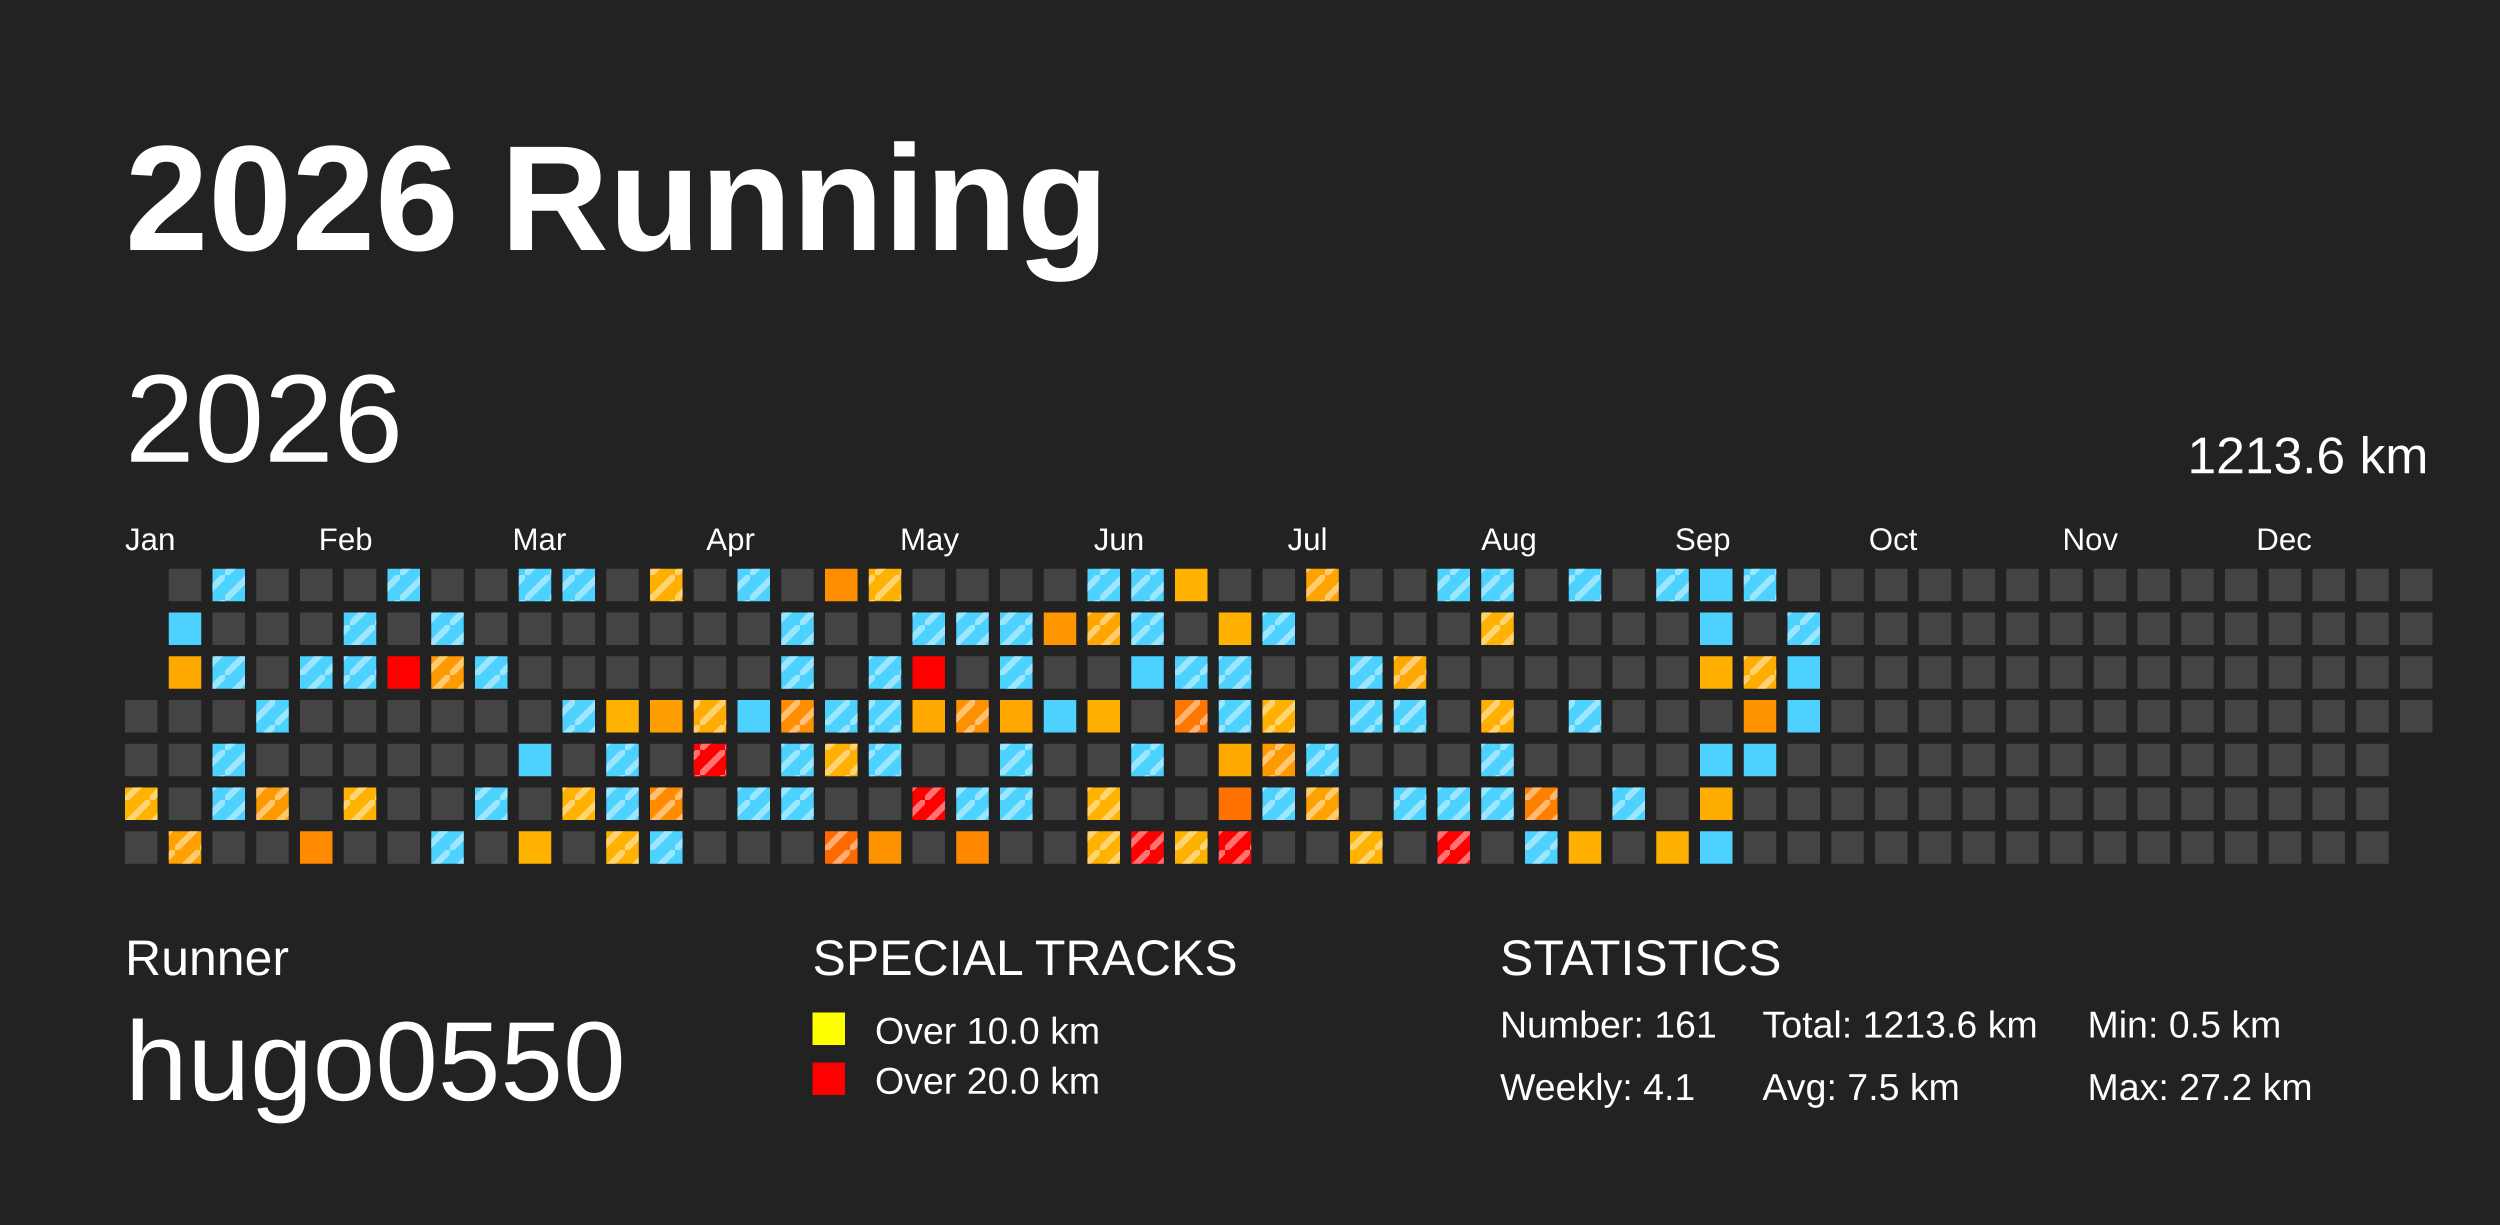
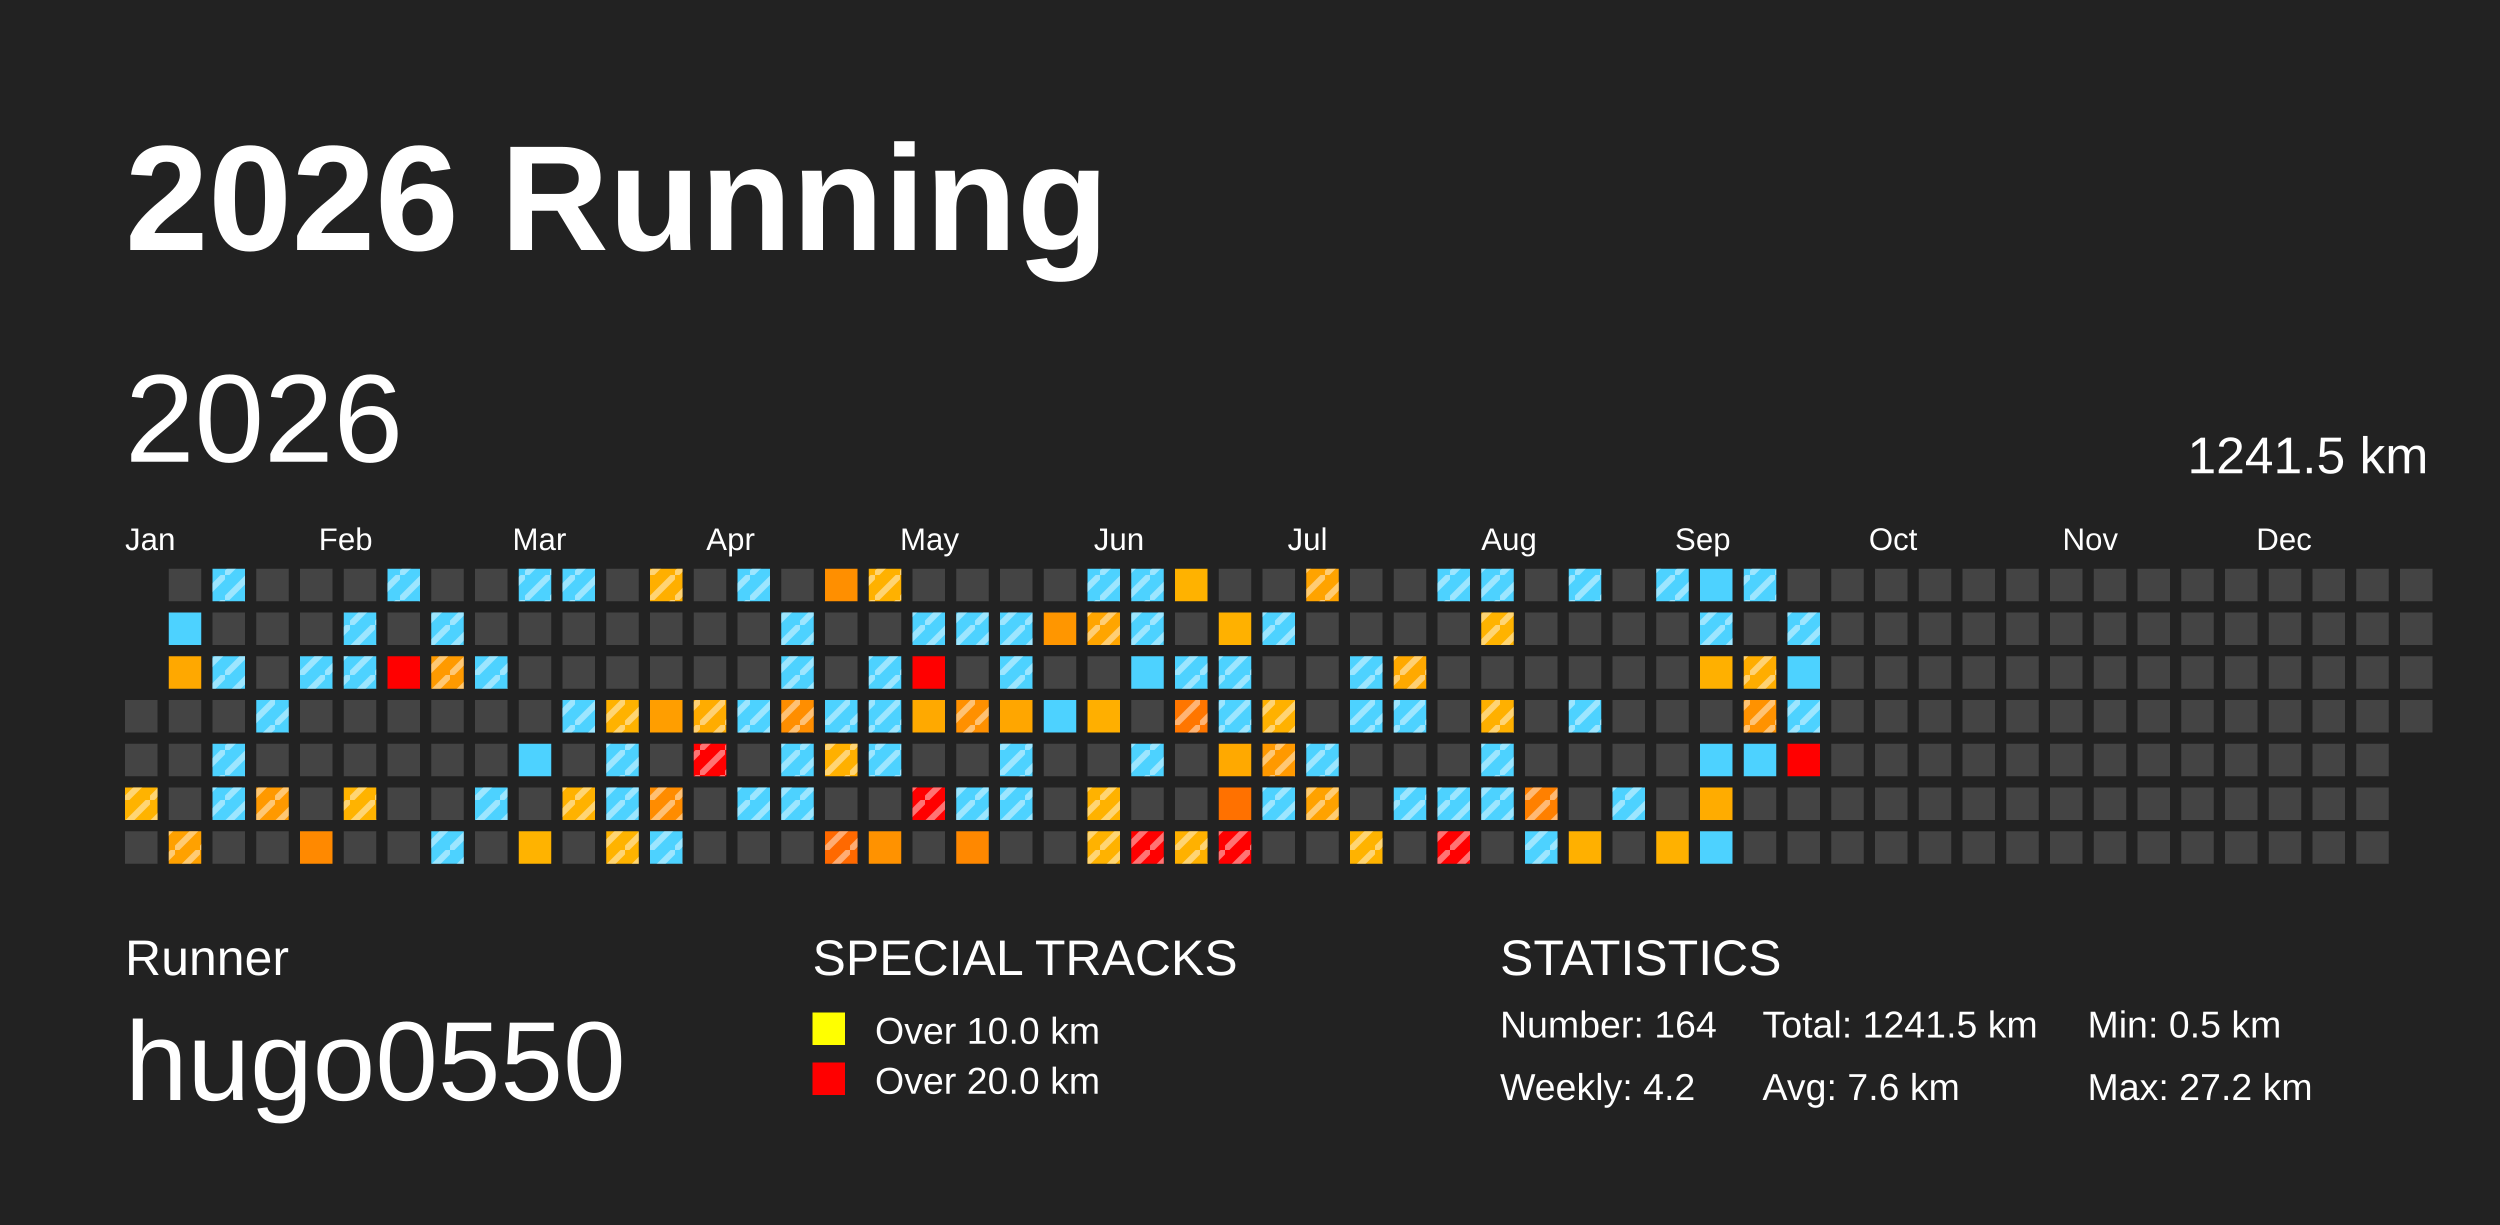
<svg xmlns="http://www.w3.org/2000/svg" baseProfile="full" height="98mm" version="1.1" viewBox="0,0,200,98" width="200mm">
  <defs>
    <pattern height="2" id="indoor-stripe" patternUnits="userSpaceOnUse" width="2">
      <line stroke="white" stroke-opacity="0.45" stroke-width="0.5" x1="0" x2="2" y1="2" y2="0" />
    </pattern>
  </defs>
  <rect fill="#222222" height="98" width="200" x="0" y="0" />
  <text fill="#FFFFFF" style="font-size:12px; font-family:Arial; font-weight:bold;" x="10" y="20">2026 Running</text>
  <text fill="#FFFFFF" style="font-size:4px; font-family:Arial" x="10" y="78">Runner</text>
  <text fill="#FFFFFF" style="font-size:9px; font-family:Arial" x="10" y="88">hugo0550</text>
  <text fill="#FFFFFF" style="font-size:4px; font-family:Arial" x="65" y="78">SPECIAL TRACKS</text>
  <rect fill="yellow" height="2.6" width="2.6" x="65" y="81" />
  <text fill="#FFFFFF" style="font-size:3px; font-family:Arial" x="70" y="83.5">Over 10.0 km</text>
  <rect fill="red" height="2.6" width="2.6" x="65" y="85" />
  <text fill="#FFFFFF" style="font-size:3px; font-family:Arial" x="70" y="87.5">Over 20.0 km</text>
  <text fill="#FFFFFF" style="font-size:4px; font-family:Arial" x="120" y="78">STATISTICS</text>
-   <text fill="#FFFFFF" style="font-size:3px; font-family:Arial" x="120" y="83">Number: 161</text>
-   <text fill="#FFFFFF" style="font-size:3px; font-family:Arial" x="120" y="88">Weekly: 4.1</text>
-   <text fill="#FFFFFF" style="font-size:3px; font-family:Arial" x="141" y="83">Total: 1213.6 km</text>
-   <text fill="#FFFFFF" style="font-size:3px; font-family:Arial" x="141" y="88">Avg: 7.5 km</text>
+   <text fill="#FFFFFF" style="font-size:3px; font-family:Arial" x="120" y="83">Number: 164</text>
+   <text fill="#FFFFFF" style="font-size:3px; font-family:Arial" x="120" y="88">Weekly: 4.2</text>
+   <text fill="#FFFFFF" style="font-size:3px; font-family:Arial" x="141" y="83">Total: 1241.5 km</text>
+   <text fill="#FFFFFF" style="font-size:3px; font-family:Arial" x="141" y="88">Avg: 7.6 km</text>
  <text fill="#FFFFFF" style="font-size:3px; font-family:Arial" x="167" y="83">Min: 0.5 km</text>
  <text fill="#FFFFFF" style="font-size:3px; font-family:Arial" x="167" y="88">Max: 27.2 km</text>
  <text dominant-baseline="hanging" fill="#FFFFFF" style="font-size:10.0px; font-family:Arial;" x="10" y="30">2026</text>
-   <text dominant-baseline="hanging" fill="#FFFFFF" style="font-size:4.125px; font-family:Arial;" x="175" y="35">1213.6 km</text>
+   <text dominant-baseline="hanging" fill="#FFFFFF" style="font-size:4.125px; font-family:Arial;" x="175" y="35">1241.5 km</text>
  <text fill="#FFFFFF" style="font-size:2.5px; font-family:Arial" x="10.0" y="44">Jan</text>
  <text fill="#FFFFFF" style="font-size:2.5px; font-family:Arial" x="25.5" y="44">Feb</text>
  <text fill="#FFFFFF" style="font-size:2.5px; font-family:Arial" x="41.0" y="44">Mar</text>
  <text fill="#FFFFFF" style="font-size:2.5px; font-family:Arial" x="56.5" y="44">Apr</text>
  <text fill="#FFFFFF" style="font-size:2.5px; font-family:Arial" x="72.0" y="44">May</text>
  <text fill="#FFFFFF" style="font-size:2.5px; font-family:Arial" x="87.5" y="44">Jun</text>
  <text fill="#FFFFFF" style="font-size:2.5px; font-family:Arial" x="103.0" y="44">Jul</text>
  <text fill="#FFFFFF" style="font-size:2.5px; font-family:Arial" x="118.5" y="44">Aug</text>
  <text fill="#FFFFFF" style="font-size:2.5px; font-family:Arial" x="134.0" y="44">Sep</text>
  <text fill="#FFFFFF" style="font-size:2.5px; font-family:Arial" x="149.5" y="44">Oct</text>
  <text fill="#FFFFFF" style="font-size:2.5px; font-family:Arial" x="165.0" y="44">Nov</text>
  <text fill="#FFFFFF" style="font-size:2.5px; font-family:Arial" x="180.5" y="44">Dec</text>
  <rect fill="#444444" height="2.6" width="2.6" x="10.0" y="56.0" />
  <rect fill="#444444" height="2.6" width="2.6" x="10.0" y="59.5" />
  <rect fill="#ffb300" height="2.6" width="2.6" x="10.0" y="63.0" />
  <rect fill="url(#indoor-stripe)" height="2.6" style="pointer-events: none;" width="2.6" x="10.0" y="63.0" />
  <rect fill="#444444" height="2.6" width="2.6" x="10.0" y="66.5" />
  <rect fill="#444444" height="2.6" width="2.6" x="13.5" y="45.5" />
  <rect fill="#4dd2ff" height="2.6" width="2.6" x="13.5" y="49.0" />
  <rect fill="#ffa800" height="2.6" width="2.6" x="13.5" y="52.5" />
  <rect fill="#444444" height="2.6" width="2.6" x="13.5" y="56.0" />
  <rect fill="#444444" height="2.6" width="2.6" x="13.5" y="59.5" />
  <rect fill="#444444" height="2.6" width="2.6" x="13.5" y="63.0" />
  <rect fill="#ffa100" height="2.6" width="2.6" x="13.5" y="66.5" />
  <rect fill="url(#indoor-stripe)" height="2.6" style="pointer-events: none;" width="2.6" x="13.5" y="66.5" />
  <rect fill="#4dd2ff" height="2.6" width="2.6" x="17.0" y="45.5" />
  <rect fill="url(#indoor-stripe)" height="2.6" style="pointer-events: none;" width="2.6" x="17.0" y="45.5" />
  <rect fill="#444444" height="2.6" width="2.6" x="17.0" y="49.0" />
  <rect fill="#4dd2ff" height="2.6" width="2.6" x="17.0" y="52.5" />
  <rect fill="url(#indoor-stripe)" height="2.6" style="pointer-events: none;" width="2.6" x="17.0" y="52.5" />
  <rect fill="#444444" height="2.6" width="2.6" x="17.0" y="56.0" />
  <rect fill="#4dd2ff" height="2.6" width="2.6" x="17.0" y="59.5" />
  <rect fill="url(#indoor-stripe)" height="2.6" style="pointer-events: none;" width="2.6" x="17.0" y="59.5" />
  <rect fill="#4dd2ff" height="2.6" width="2.6" x="17.0" y="63.0" />
  <rect fill="url(#indoor-stripe)" height="2.6" style="pointer-events: none;" width="2.6" x="17.0" y="63.0" />
  <rect fill="#444444" height="2.6" width="2.6" x="17.0" y="66.5" />
  <rect fill="#444444" height="2.6" width="2.6" x="20.5" y="45.5" />
  <rect fill="#444444" height="2.6" width="2.6" x="20.5" y="49.0" />
  <rect fill="#444444" height="2.6" width="2.6" x="20.5" y="52.5" />
  <rect fill="#4dd2ff" height="2.6" width="2.6" x="20.5" y="56.0" />
  <rect fill="url(#indoor-stripe)" height="2.6" style="pointer-events: none;" width="2.6" x="20.5" y="56.0" />
  <rect fill="#444444" height="2.6" width="2.6" x="20.5" y="59.5" />
  <rect fill="#ff9900" height="2.6" width="2.6" x="20.5" y="63.0" />
  <rect fill="url(#indoor-stripe)" height="2.6" style="pointer-events: none;" width="2.6" x="20.5" y="63.0" />
  <rect fill="#444444" height="2.6" width="2.6" x="20.5" y="66.5" />
  <rect fill="#444444" height="2.6" width="2.6" x="24.0" y="45.5" />
  <rect fill="#444444" height="2.6" width="2.6" x="24.0" y="49.0" />
  <rect fill="#4dd2ff" height="2.6" width="2.6" x="24.0" y="52.5" />
  <rect fill="url(#indoor-stripe)" height="2.6" style="pointer-events: none;" width="2.6" x="24.0" y="52.5" />
  <rect fill="#444444" height="2.6" width="2.6" x="24.0" y="56.0" />
  <rect fill="#444444" height="2.6" width="2.6" x="24.0" y="59.5" />
  <rect fill="#444444" height="2.6" width="2.6" x="24.0" y="63.0" />
  <rect fill="#ff8900" height="2.6" width="2.6" x="24.0" y="66.5" />
  <rect fill="#444444" height="2.6" width="2.6" x="27.5" y="45.5" />
  <rect fill="#4dd2ff" height="2.6" width="2.6" x="27.5" y="49.0" />
  <rect fill="url(#indoor-stripe)" height="2.6" style="pointer-events: none;" width="2.6" x="27.5" y="49.0" />
  <rect fill="#4dd2ff" height="2.6" width="2.6" x="27.5" y="52.5" />
  <rect fill="url(#indoor-stripe)" height="2.6" style="pointer-events: none;" width="2.6" x="27.5" y="52.5" />
  <rect fill="#444444" height="2.6" width="2.6" x="27.5" y="56.0" />
  <rect fill="#444444" height="2.6" width="2.6" x="27.5" y="59.5" />
  <rect fill="#ffb300" height="2.6" width="2.6" x="27.5" y="63.0" />
  <rect fill="url(#indoor-stripe)" height="2.6" style="pointer-events: none;" width="2.6" x="27.5" y="63.0" />
  <rect fill="#444444" height="2.6" width="2.6" x="27.5" y="66.5" />
  <rect fill="#4dd2ff" height="2.6" width="2.6" x="31.0" y="45.5" />
  <rect fill="url(#indoor-stripe)" height="2.6" style="pointer-events: none;" width="2.6" x="31.0" y="45.5" />
  <rect fill="#444444" height="2.6" width="2.6" x="31.0" y="49.0" />
  <rect fill="red" height="2.6" width="2.6" x="31.0" y="52.5" />
  <rect fill="#444444" height="2.6" width="2.6" x="31.0" y="56.0" />
  <rect fill="#444444" height="2.6" width="2.6" x="31.0" y="59.5" />
  <rect fill="#444444" height="2.6" width="2.6" x="31.0" y="63.0" />
  <rect fill="#444444" height="2.6" width="2.6" x="31.0" y="66.5" />
  <rect fill="#444444" height="2.6" width="2.6" x="34.5" y="45.5" />
  <rect fill="#4dd2ff" height="2.6" width="2.6" x="34.5" y="49.0" />
  <rect fill="url(#indoor-stripe)" height="2.6" style="pointer-events: none;" width="2.6" x="34.5" y="49.0" />
  <rect fill="#ff9a00" height="2.6" width="2.6" x="34.5" y="52.5" />
  <rect fill="url(#indoor-stripe)" height="2.6" style="pointer-events: none;" width="2.6" x="34.5" y="52.5" />
  <rect fill="#444444" height="2.6" width="2.6" x="34.5" y="56.0" />
  <rect fill="#444444" height="2.6" width="2.6" x="34.5" y="59.5" />
  <rect fill="#444444" height="2.6" width="2.6" x="34.5" y="63.0" />
  <rect fill="#4dd2ff" height="2.6" width="2.6" x="34.5" y="66.5" />
  <rect fill="url(#indoor-stripe)" height="2.6" style="pointer-events: none;" width="2.6" x="34.5" y="66.5" />
  <rect fill="#444444" height="2.6" width="2.6" x="38.0" y="45.5" />
  <rect fill="#444444" height="2.6" width="2.6" x="38.0" y="49.0" />
  <rect fill="#4dd2ff" height="2.6" width="2.6" x="38.0" y="52.5" />
  <rect fill="url(#indoor-stripe)" height="2.6" style="pointer-events: none;" width="2.6" x="38.0" y="52.5" />
  <rect fill="#444444" height="2.6" width="2.6" x="38.0" y="56.0" />
  <rect fill="#444444" height="2.6" width="2.6" x="38.0" y="59.5" />
  <rect fill="#4dd2ff" height="2.6" width="2.6" x="38.0" y="63.0" />
  <rect fill="url(#indoor-stripe)" height="2.6" style="pointer-events: none;" width="2.6" x="38.0" y="63.0" />
  <rect fill="#444444" height="2.6" width="2.6" x="38.0" y="66.5" />
  <rect fill="#4dd2ff" height="2.6" width="2.6" x="41.5" y="45.5" />
  <rect fill="url(#indoor-stripe)" height="2.6" style="pointer-events: none;" width="2.6" x="41.5" y="45.5" />
  <rect fill="#444444" height="2.6" width="2.6" x="41.5" y="49.0" />
  <rect fill="#444444" height="2.6" width="2.6" x="41.5" y="52.5" />
  <rect fill="#444444" height="2.6" width="2.6" x="41.5" y="56.0" />
  <rect fill="#4dd2ff" height="2.6" width="2.6" x="41.5" y="59.5" />
  <rect fill="#444444" height="2.6" width="2.6" x="41.5" y="63.0" />
  <rect fill="#ffb300" height="2.6" width="2.6" x="41.5" y="66.5" />
  <rect fill="#4dd2ff" height="2.6" width="2.6" x="45.0" y="45.5" />
  <rect fill="url(#indoor-stripe)" height="2.6" style="pointer-events: none;" width="2.6" x="45.0" y="45.5" />
  <rect fill="#444444" height="2.6" width="2.6" x="45.0" y="49.0" />
  <rect fill="#444444" height="2.6" width="2.6" x="45.0" y="52.5" />
  <rect fill="#4dd2ff" height="2.6" width="2.6" x="45.0" y="56.0" />
  <rect fill="url(#indoor-stripe)" height="2.6" style="pointer-events: none;" width="2.6" x="45.0" y="56.0" />
  <rect fill="#444444" height="2.6" width="2.6" x="45.0" y="59.5" />
  <rect fill="#ffb200" height="2.6" width="2.6" x="45.0" y="63.0" />
  <rect fill="url(#indoor-stripe)" height="2.6" style="pointer-events: none;" width="2.6" x="45.0" y="63.0" />
  <rect fill="#444444" height="2.6" width="2.6" x="45.0" y="66.5" />
  <rect fill="#444444" height="2.6" width="2.6" x="48.5" y="45.5" />
  <rect fill="#444444" height="2.6" width="2.6" x="48.5" y="49.0" />
  <rect fill="#444444" height="2.6" width="2.6" x="48.5" y="52.5" />
  <rect fill="#ffb200" height="2.6" width="2.6" x="48.5" y="56.0" />
+   <rect fill="url(#indoor-stripe)" height="2.6" style="pointer-events: none;" width="2.6" x="48.5" y="56.0" />
  <rect fill="#4dd2ff" height="2.6" width="2.6" x="48.5" y="59.5" />
  <rect fill="url(#indoor-stripe)" height="2.6" style="pointer-events: none;" width="2.6" x="48.5" y="59.5" />
  <rect fill="#4dd2ff" height="2.6" width="2.6" x="48.5" y="63.0" />
  <rect fill="url(#indoor-stripe)" height="2.6" style="pointer-events: none;" width="2.6" x="48.5" y="63.0" />
  <rect fill="#ffb300" height="2.6" width="2.6" x="48.5" y="66.5" />
  <rect fill="url(#indoor-stripe)" height="2.6" style="pointer-events: none;" width="2.6" x="48.5" y="66.5" />
  <rect fill="#ffaf00" height="2.6" width="2.6" x="52.0" y="45.5" />
  <rect fill="url(#indoor-stripe)" height="2.6" style="pointer-events: none;" width="2.6" x="52.0" y="45.5" />
  <rect fill="#444444" height="2.6" width="2.6" x="52.0" y="49.0" />
  <rect fill="#444444" height="2.6" width="2.6" x="52.0" y="52.5" />
  <rect fill="#ff9e00" height="2.6" width="2.6" x="52.0" y="56.0" />
  <rect fill="#444444" height="2.6" width="2.6" x="52.0" y="59.5" />
  <rect fill="#ff8c00" height="2.6" width="2.6" x="52.0" y="63.0" />
  <rect fill="url(#indoor-stripe)" height="2.6" style="pointer-events: none;" width="2.6" x="52.0" y="63.0" />
  <rect fill="#4dd2ff" height="2.6" width="2.6" x="52.0" y="66.5" />
  <rect fill="url(#indoor-stripe)" height="2.6" style="pointer-events: none;" width="2.6" x="52.0" y="66.5" />
  <rect fill="#444444" height="2.6" width="2.6" x="55.5" y="45.5" />
  <rect fill="#444444" height="2.6" width="2.6" x="55.5" y="49.0" />
  <rect fill="#444444" height="2.6" width="2.6" x="55.5" y="52.5" />
  <rect fill="#ffac00" height="2.6" width="2.6" x="55.5" y="56.0" />
  <rect fill="url(#indoor-stripe)" height="2.6" style="pointer-events: none;" width="2.6" x="55.5" y="56.0" />
  <rect fill="red" height="2.6" width="2.6" x="55.5" y="59.5" />
  <rect fill="url(#indoor-stripe)" height="2.6" style="pointer-events: none;" width="2.6" x="55.5" y="59.5" />
  <rect fill="#444444" height="2.6" width="2.6" x="55.5" y="63.0" />
  <rect fill="#444444" height="2.6" width="2.6" x="55.5" y="66.5" />
  <rect fill="#4dd2ff" height="2.6" width="2.6" x="59.0" y="45.5" />
  <rect fill="url(#indoor-stripe)" height="2.6" style="pointer-events: none;" width="2.6" x="59.0" y="45.5" />
  <rect fill="#444444" height="2.6" width="2.6" x="59.0" y="49.0" />
  <rect fill="#444444" height="2.6" width="2.6" x="59.0" y="52.5" />
  <rect fill="#4dd2ff" height="2.6" width="2.6" x="59.0" y="56.0" />
+   <rect fill="url(#indoor-stripe)" height="2.6" style="pointer-events: none;" width="2.6" x="59.0" y="56.0" />
  <rect fill="#444444" height="2.6" width="2.6" x="59.0" y="59.5" />
  <rect fill="#4dd2ff" height="2.6" width="2.6" x="59.0" y="63.0" />
  <rect fill="url(#indoor-stripe)" height="2.6" style="pointer-events: none;" width="2.6" x="59.0" y="63.0" />
  <rect fill="#444444" height="2.6" width="2.6" x="59.0" y="66.5" />
  <rect fill="#444444" height="2.6" width="2.6" x="62.5" y="45.5" />
  <rect fill="#4dd2ff" height="2.6" width="2.6" x="62.5" y="49.0" />
  <rect fill="url(#indoor-stripe)" height="2.6" style="pointer-events: none;" width="2.6" x="62.5" y="49.0" />
  <rect fill="#4dd2ff" height="2.6" width="2.6" x="62.5" y="52.5" />
  <rect fill="url(#indoor-stripe)" height="2.6" style="pointer-events: none;" width="2.6" x="62.5" y="52.5" />
  <rect fill="#ff8e00" height="2.6" width="2.6" x="62.5" y="56.0" />
  <rect fill="url(#indoor-stripe)" height="2.6" style="pointer-events: none;" width="2.6" x="62.5" y="56.0" />
  <rect fill="#4dd2ff" height="2.6" width="2.6" x="62.5" y="59.5" />
  <rect fill="url(#indoor-stripe)" height="2.6" style="pointer-events: none;" width="2.6" x="62.5" y="59.5" />
  <rect fill="#4dd2ff" height="2.6" width="2.6" x="62.5" y="63.0" />
  <rect fill="url(#indoor-stripe)" height="2.6" style="pointer-events: none;" width="2.6" x="62.5" y="63.0" />
  <rect fill="#444444" height="2.6" width="2.6" x="62.5" y="66.5" />
  <rect fill="#ff8f00" height="2.6" width="2.6" x="66.0" y="45.5" />
  <rect fill="#444444" height="2.6" width="2.6" x="66.0" y="49.0" />
  <rect fill="#444444" height="2.6" width="2.6" x="66.0" y="52.5" />
  <rect fill="#4dd2ff" height="2.6" width="2.6" x="66.0" y="56.0" />
  <rect fill="url(#indoor-stripe)" height="2.6" style="pointer-events: none;" width="2.6" x="66.0" y="56.0" />
  <rect fill="#ffb000" height="2.6" width="2.6" x="66.0" y="59.5" />
  <rect fill="url(#indoor-stripe)" height="2.6" style="pointer-events: none;" width="2.6" x="66.0" y="59.5" />
  <rect fill="#444444" height="2.6" width="2.6" x="66.0" y="63.0" />
  <rect fill="#ff6900" height="2.6" width="2.6" x="66.0" y="66.5" />
  <rect fill="url(#indoor-stripe)" height="2.6" style="pointer-events: none;" width="2.6" x="66.0" y="66.5" />
  <rect fill="#ffb100" height="2.6" width="2.6" x="69.5" y="45.5" />
  <rect fill="url(#indoor-stripe)" height="2.6" style="pointer-events: none;" width="2.6" x="69.5" y="45.5" />
  <rect fill="#444444" height="2.6" width="2.6" x="69.5" y="49.0" />
  <rect fill="#4dd2ff" height="2.6" width="2.6" x="69.5" y="52.5" />
  <rect fill="url(#indoor-stripe)" height="2.6" style="pointer-events: none;" width="2.6" x="69.5" y="52.5" />
  <rect fill="#4dd2ff" height="2.6" width="2.6" x="69.5" y="56.0" />
  <rect fill="url(#indoor-stripe)" height="2.6" style="pointer-events: none;" width="2.6" x="69.5" y="56.0" />
  <rect fill="#4dd2ff" height="2.6" width="2.6" x="69.5" y="59.5" />
  <rect fill="url(#indoor-stripe)" height="2.6" style="pointer-events: none;" width="2.6" x="69.5" y="59.5" />
  <rect fill="#444444" height="2.6" width="2.6" x="69.5" y="63.0" />
  <rect fill="#ff9200" height="2.6" width="2.6" x="69.5" y="66.5" />
  <rect fill="#444444" height="2.6" width="2.6" x="73.0" y="45.5" />
  <rect fill="#4dd2ff" height="2.6" width="2.6" x="73.0" y="49.0" />
  <rect fill="url(#indoor-stripe)" height="2.6" style="pointer-events: none;" width="2.6" x="73.0" y="49.0" />
  <rect fill="red" height="2.6" width="2.6" x="73.0" y="52.5" />
  <rect fill="#ffa900" height="2.6" width="2.6" x="73.0" y="56.0" />
  <rect fill="#444444" height="2.6" width="2.6" x="73.0" y="59.5" />
  <rect fill="red" height="2.6" width="2.6" x="73.0" y="63.0" />
  <rect fill="url(#indoor-stripe)" height="2.6" style="pointer-events: none;" width="2.6" x="73.0" y="63.0" />
  <rect fill="#444444" height="2.6" width="2.6" x="73.0" y="66.5" />
  <rect fill="#444444" height="2.6" width="2.6" x="76.5" y="45.5" />
  <rect fill="#4dd2ff" height="2.6" width="2.6" x="76.5" y="49.0" />
  <rect fill="url(#indoor-stripe)" height="2.6" style="pointer-events: none;" width="2.6" x="76.5" y="49.0" />
  <rect fill="#444444" height="2.6" width="2.6" x="76.5" y="52.5" />
  <rect fill="#ff9000" height="2.6" width="2.6" x="76.5" y="56.0" />
  <rect fill="url(#indoor-stripe)" height="2.6" style="pointer-events: none;" width="2.6" x="76.5" y="56.0" />
  <rect fill="#444444" height="2.6" width="2.6" x="76.5" y="59.5" />
  <rect fill="#4dd2ff" height="2.6" width="2.6" x="76.5" y="63.0" />
  <rect fill="url(#indoor-stripe)" height="2.6" style="pointer-events: none;" width="2.6" x="76.5" y="63.0" />
  <rect fill="#ff8800" height="2.6" width="2.6" x="76.5" y="66.5" />
  <rect fill="#444444" height="2.6" width="2.6" x="80.0" y="45.5" />
  <rect fill="#4dd2ff" height="2.6" width="2.6" x="80.0" y="49.0" />
  <rect fill="url(#indoor-stripe)" height="2.6" style="pointer-events: none;" width="2.6" x="80.0" y="49.0" />
  <rect fill="#4dd2ff" height="2.6" width="2.6" x="80.0" y="52.5" />
  <rect fill="url(#indoor-stripe)" height="2.6" style="pointer-events: none;" width="2.6" x="80.0" y="52.5" />
  <rect fill="#ffa600" height="2.6" width="2.6" x="80.0" y="56.0" />
  <rect fill="#4dd2ff" height="2.6" width="2.6" x="80.0" y="59.5" />
  <rect fill="url(#indoor-stripe)" height="2.6" style="pointer-events: none;" width="2.6" x="80.0" y="59.5" />
  <rect fill="#4dd2ff" height="2.6" width="2.6" x="80.0" y="63.0" />
  <rect fill="url(#indoor-stripe)" height="2.6" style="pointer-events: none;" width="2.6" x="80.0" y="63.0" />
  <rect fill="#444444" height="2.6" width="2.6" x="80.0" y="66.5" />
  <rect fill="#444444" height="2.6" width="2.6" x="83.5" y="45.5" />
  <rect fill="#ff9600" height="2.6" width="2.6" x="83.5" y="49.0" />
  <rect fill="#444444" height="2.6" width="2.6" x="83.5" y="52.5" />
  <rect fill="#4dd2ff" height="2.6" width="2.6" x="83.5" y="56.0" />
  <rect fill="#444444" height="2.6" width="2.6" x="83.5" y="59.5" />
  <rect fill="#444444" height="2.6" width="2.6" x="83.5" y="63.0" />
  <rect fill="#444444" height="2.6" width="2.6" x="83.5" y="66.5" />
  <rect fill="#4dd2ff" height="2.6" width="2.6" x="87.0" y="45.5" />
  <rect fill="url(#indoor-stripe)" height="2.6" style="pointer-events: none;" width="2.6" x="87.0" y="45.5" />
  <rect fill="#ffa500" height="2.6" width="2.6" x="87.0" y="49.0" />
  <rect fill="url(#indoor-stripe)" height="2.6" style="pointer-events: none;" width="2.6" x="87.0" y="49.0" />
  <rect fill="#444444" height="2.6" width="2.6" x="87.0" y="52.5" />
  <rect fill="#ffaf00" height="2.6" width="2.6" x="87.0" y="56.0" />
  <rect fill="#444444" height="2.6" width="2.6" x="87.0" y="59.5" />
  <rect fill="#ffb200" height="2.6" width="2.6" x="87.0" y="63.0" />
  <rect fill="url(#indoor-stripe)" height="2.6" style="pointer-events: none;" width="2.6" x="87.0" y="63.0" />
  <rect fill="#ffb200" height="2.6" width="2.6" x="87.0" y="66.5" />
  <rect fill="url(#indoor-stripe)" height="2.6" style="pointer-events: none;" width="2.6" x="87.0" y="66.5" />
  <rect fill="#4dd2ff" height="2.6" width="2.6" x="90.5" y="45.5" />
  <rect fill="url(#indoor-stripe)" height="2.6" style="pointer-events: none;" width="2.6" x="90.5" y="45.5" />
  <rect fill="#4dd2ff" height="2.6" width="2.6" x="90.5" y="49.0" />
  <rect fill="url(#indoor-stripe)" height="2.6" style="pointer-events: none;" width="2.6" x="90.5" y="49.0" />
  <rect fill="#4dd2ff" height="2.6" width="2.6" x="90.5" y="52.5" />
  <rect fill="#444444" height="2.6" width="2.6" x="90.5" y="56.0" />
  <rect fill="#4dd2ff" height="2.6" width="2.6" x="90.5" y="59.5" />
  <rect fill="url(#indoor-stripe)" height="2.6" style="pointer-events: none;" width="2.6" x="90.5" y="59.5" />
  <rect fill="#444444" height="2.6" width="2.6" x="90.5" y="63.0" />
  <rect fill="red" height="2.6" width="2.6" x="90.5" y="66.5" />
  <rect fill="url(#indoor-stripe)" height="2.6" style="pointer-events: none;" width="2.6" x="90.5" y="66.5" />
  <rect fill="#ffb200" height="2.6" width="2.6" x="94.0" y="45.5" />
  <rect fill="#444444" height="2.6" width="2.6" x="94.0" y="49.0" />
  <rect fill="#4dd2ff" height="2.6" width="2.6" x="94.0" y="52.5" />
  <rect fill="url(#indoor-stripe)" height="2.6" style="pointer-events: none;" width="2.6" x="94.0" y="52.5" />
  <rect fill="#ff7600" height="2.6" width="2.6" x="94.0" y="56.0" />
  <rect fill="url(#indoor-stripe)" height="2.6" style="pointer-events: none;" width="2.6" x="94.0" y="56.0" />
  <rect fill="#444444" height="2.6" width="2.6" x="94.0" y="59.5" />
  <rect fill="#444444" height="2.6" width="2.6" x="94.0" y="63.0" />
  <rect fill="#ffb100" height="2.6" width="2.6" x="94.0" y="66.5" />
  <rect fill="url(#indoor-stripe)" height="2.6" style="pointer-events: none;" width="2.6" x="94.0" y="66.5" />
  <rect fill="#444444" height="2.6" width="2.6" x="97.5" y="45.5" />
  <rect fill="#ffb100" height="2.6" width="2.6" x="97.5" y="49.0" />
  <rect fill="#4dd2ff" height="2.6" width="2.6" x="97.5" y="52.5" />
  <rect fill="url(#indoor-stripe)" height="2.6" style="pointer-events: none;" width="2.6" x="97.5" y="52.5" />
  <rect fill="#4dd2ff" height="2.6" width="2.6" x="97.5" y="56.0" />
  <rect fill="url(#indoor-stripe)" height="2.6" style="pointer-events: none;" width="2.6" x="97.5" y="56.0" />
  <rect fill="#ffa900" height="2.6" width="2.6" x="97.5" y="59.5" />
  <rect fill="#ff7100" height="2.6" width="2.6" x="97.5" y="63.0" />
  <rect fill="red" height="2.6" width="2.6" x="97.5" y="66.5" />
  <rect fill="url(#indoor-stripe)" height="2.6" style="pointer-events: none;" width="2.6" x="97.5" y="66.5" />
  <rect fill="#444444" height="2.6" width="2.6" x="101.0" y="45.5" />
  <rect fill="#4dd2ff" height="2.6" width="2.6" x="101.0" y="49.0" />
  <rect fill="url(#indoor-stripe)" height="2.6" style="pointer-events: none;" width="2.6" x="101.0" y="49.0" />
  <rect fill="#444444" height="2.6" width="2.6" x="101.0" y="52.5" />
  <rect fill="#ffb100" height="2.6" width="2.6" x="101.0" y="56.0" />
  <rect fill="url(#indoor-stripe)" height="2.6" style="pointer-events: none;" width="2.6" x="101.0" y="56.0" />
  <rect fill="#ff9900" height="2.6" width="2.6" x="101.0" y="59.5" />
  <rect fill="url(#indoor-stripe)" height="2.6" style="pointer-events: none;" width="2.6" x="101.0" y="59.5" />
  <rect fill="#4dd2ff" height="2.6" width="2.6" x="101.0" y="63.0" />
  <rect fill="url(#indoor-stripe)" height="2.6" style="pointer-events: none;" width="2.6" x="101.0" y="63.0" />
  <rect fill="#444444" height="2.6" width="2.6" x="101.0" y="66.5" />
  <rect fill="#ffa300" height="2.6" width="2.6" x="104.5" y="45.5" />
  <rect fill="url(#indoor-stripe)" height="2.6" style="pointer-events: none;" width="2.6" x="104.5" y="45.5" />
  <rect fill="#444444" height="2.6" width="2.6" x="104.5" y="49.0" />
  <rect fill="#444444" height="2.6" width="2.6" x="104.5" y="52.5" />
  <rect fill="#444444" height="2.6" width="2.6" x="104.5" y="56.0" />
  <rect fill="#4dd2ff" height="2.6" width="2.6" x="104.5" y="59.5" />
  <rect fill="url(#indoor-stripe)" height="2.6" style="pointer-events: none;" width="2.6" x="104.5" y="59.5" />
  <rect fill="#ffa200" height="2.6" width="2.6" x="104.5" y="63.0" />
  <rect fill="url(#indoor-stripe)" height="2.6" style="pointer-events: none;" width="2.6" x="104.5" y="63.0" />
  <rect fill="#444444" height="2.6" width="2.6" x="104.5" y="66.5" />
  <rect fill="#444444" height="2.6" width="2.6" x="108.0" y="45.5" />
  <rect fill="#444444" height="2.6" width="2.6" x="108.0" y="49.0" />
  <rect fill="#4dd2ff" height="2.6" width="2.6" x="108.0" y="52.5" />
  <rect fill="url(#indoor-stripe)" height="2.6" style="pointer-events: none;" width="2.6" x="108.0" y="52.5" />
  <rect fill="#4dd2ff" height="2.6" width="2.6" x="108.0" y="56.0" />
  <rect fill="url(#indoor-stripe)" height="2.6" style="pointer-events: none;" width="2.6" x="108.0" y="56.0" />
  <rect fill="#444444" height="2.6" width="2.6" x="108.0" y="59.5" />
  <rect fill="#444444" height="2.6" width="2.6" x="108.0" y="63.0" />
  <rect fill="#ffb300" height="2.6" width="2.6" x="108.0" y="66.5" />
  <rect fill="url(#indoor-stripe)" height="2.6" style="pointer-events: none;" width="2.6" x="108.0" y="66.5" />
  <rect fill="#444444" height="2.6" width="2.6" x="111.5" y="45.5" />
  <rect fill="#444444" height="2.6" width="2.6" x="111.5" y="49.0" />
  <rect fill="#ffa900" height="2.6" width="2.6" x="111.5" y="52.5" />
  <rect fill="url(#indoor-stripe)" height="2.6" style="pointer-events: none;" width="2.6" x="111.5" y="52.5" />
  <rect fill="#4dd2ff" height="2.6" width="2.6" x="111.5" y="56.0" />
  <rect fill="url(#indoor-stripe)" height="2.6" style="pointer-events: none;" width="2.6" x="111.5" y="56.0" />
  <rect fill="#444444" height="2.6" width="2.6" x="111.5" y="59.5" />
  <rect fill="#4dd2ff" height="2.6" width="2.6" x="111.5" y="63.0" />
  <rect fill="url(#indoor-stripe)" height="2.6" style="pointer-events: none;" width="2.6" x="111.5" y="63.0" />
  <rect fill="#444444" height="2.6" width="2.6" x="111.5" y="66.5" />
  <rect fill="#4dd2ff" height="2.6" width="2.6" x="115.0" y="45.5" />
  <rect fill="url(#indoor-stripe)" height="2.6" style="pointer-events: none;" width="2.6" x="115.0" y="45.5" />
  <rect fill="#444444" height="2.6" width="2.6" x="115.0" y="49.0" />
  <rect fill="#444444" height="2.6" width="2.6" x="115.0" y="52.5" />
  <rect fill="#444444" height="2.6" width="2.6" x="115.0" y="56.0" />
  <rect fill="#444444" height="2.6" width="2.6" x="115.0" y="59.5" />
  <rect fill="#4dd2ff" height="2.6" width="2.6" x="115.0" y="63.0" />
  <rect fill="url(#indoor-stripe)" height="2.6" style="pointer-events: none;" width="2.6" x="115.0" y="63.0" />
  <rect fill="red" height="2.6" width="2.6" x="115.0" y="66.5" />
  <rect fill="url(#indoor-stripe)" height="2.6" style="pointer-events: none;" width="2.6" x="115.0" y="66.5" />
  <rect fill="#4dd2ff" height="2.6" width="2.6" x="118.5" y="45.5" />
  <rect fill="url(#indoor-stripe)" height="2.6" style="pointer-events: none;" width="2.6" x="118.5" y="45.5" />
  <rect fill="#ffb300" height="2.6" width="2.6" x="118.5" y="49.0" />
  <rect fill="url(#indoor-stripe)" height="2.6" style="pointer-events: none;" width="2.6" x="118.5" y="49.0" />
  <rect fill="#444444" height="2.6" width="2.6" x="118.5" y="52.5" />
  <rect fill="#ffb000" height="2.6" width="2.6" x="118.5" y="56.0" />
  <rect fill="url(#indoor-stripe)" height="2.6" style="pointer-events: none;" width="2.6" x="118.5" y="56.0" />
  <rect fill="#4dd2ff" height="2.6" width="2.6" x="118.5" y="59.5" />
  <rect fill="url(#indoor-stripe)" height="2.6" style="pointer-events: none;" width="2.6" x="118.5" y="59.5" />
  <rect fill="#4dd2ff" height="2.6" width="2.6" x="118.5" y="63.0" />
  <rect fill="url(#indoor-stripe)" height="2.6" style="pointer-events: none;" width="2.6" x="118.5" y="63.0" />
  <rect fill="#444444" height="2.6" width="2.6" x="118.5" y="66.5" />
  <rect fill="#444444" height="2.6" width="2.6" x="122.0" y="45.5" />
  <rect fill="#444444" height="2.6" width="2.6" x="122.0" y="49.0" />
  <rect fill="#444444" height="2.6" width="2.6" x="122.0" y="52.5" />
  <rect fill="#444444" height="2.6" width="2.6" x="122.0" y="56.0" />
  <rect fill="#444444" height="2.6" width="2.6" x="122.0" y="59.5" />
  <rect fill="#ff8000" height="2.6" width="2.6" x="122.0" y="63.0" />
  <rect fill="url(#indoor-stripe)" height="2.6" style="pointer-events: none;" width="2.6" x="122.0" y="63.0" />
  <rect fill="#4dd2ff" height="2.6" width="2.6" x="122.0" y="66.5" />
  <rect fill="url(#indoor-stripe)" height="2.6" style="pointer-events: none;" width="2.6" x="122.0" y="66.5" />
  <rect fill="#4dd2ff" height="2.6" width="2.6" x="125.5" y="45.5" />
  <rect fill="url(#indoor-stripe)" height="2.6" style="pointer-events: none;" width="2.6" x="125.5" y="45.5" />
  <rect fill="#444444" height="2.6" width="2.6" x="125.5" y="49.0" />
  <rect fill="#444444" height="2.6" width="2.6" x="125.5" y="52.5" />
  <rect fill="#4dd2ff" height="2.6" width="2.6" x="125.5" y="56.0" />
  <rect fill="url(#indoor-stripe)" height="2.6" style="pointer-events: none;" width="2.6" x="125.5" y="56.0" />
  <rect fill="#444444" height="2.6" width="2.6" x="125.5" y="59.5" />
  <rect fill="#444444" height="2.6" width="2.6" x="125.5" y="63.0" />
  <rect fill="#ffb000" height="2.6" width="2.6" x="125.5" y="66.5" />
  <rect fill="#444444" height="2.6" width="2.6" x="129.0" y="45.5" />
  <rect fill="#444444" height="2.6" width="2.6" x="129.0" y="49.0" />
  <rect fill="#444444" height="2.6" width="2.6" x="129.0" y="52.5" />
  <rect fill="#444444" height="2.6" width="2.6" x="129.0" y="56.0" />
  <rect fill="#444444" height="2.6" width="2.6" x="129.0" y="59.5" />
  <rect fill="#4dd2ff" height="2.6" width="2.6" x="129.0" y="63.0" />
  <rect fill="url(#indoor-stripe)" height="2.6" style="pointer-events: none;" width="2.6" x="129.0" y="63.0" />
  <rect fill="#444444" height="2.6" width="2.6" x="129.0" y="66.5" />
  <rect fill="#4dd2ff" height="2.6" width="2.6" x="132.5" y="45.5" />
  <rect fill="url(#indoor-stripe)" height="2.6" style="pointer-events: none;" width="2.6" x="132.5" y="45.5" />
  <rect fill="#444444" height="2.6" width="2.6" x="132.5" y="49.0" />
  <rect fill="#444444" height="2.6" width="2.6" x="132.5" y="52.5" />
  <rect fill="#444444" height="2.6" width="2.6" x="132.5" y="56.0" />
  <rect fill="#444444" height="2.6" width="2.6" x="132.5" y="59.5" />
  <rect fill="#444444" height="2.6" width="2.6" x="132.5" y="63.0" />
  <rect fill="#ffb100" height="2.6" width="2.6" x="132.5" y="66.5" />
  <rect fill="#4dd2ff" height="2.6" width="2.6" x="136.0" y="45.5" />
  <rect fill="#4dd2ff" height="2.6" width="2.6" x="136.0" y="49.0" />
+   <rect fill="url(#indoor-stripe)" height="2.6" style="pointer-events: none;" width="2.6" x="136.0" y="49.0" />
  <rect fill="#ffb000" height="2.6" width="2.6" x="136.0" y="52.5" />
  <rect fill="#444444" height="2.6" width="2.6" x="136.0" y="56.0" />
  <rect fill="#4dd2ff" height="2.6" width="2.6" x="136.0" y="59.5" />
  <rect fill="#ffac00" height="2.6" width="2.6" x="136.0" y="63.0" />
  <rect fill="#4dd2ff" height="2.6" width="2.6" x="136.0" y="66.5" />
  <rect fill="#4dd2ff" height="2.6" width="2.6" x="139.5" y="45.5" />
  <rect fill="url(#indoor-stripe)" height="2.6" style="pointer-events: none;" width="2.6" x="139.5" y="45.5" />
  <rect fill="#444444" height="2.6" width="2.6" x="139.5" y="49.0" />
  <rect fill="#ffad00" height="2.6" width="2.6" x="139.5" y="52.5" />
  <rect fill="url(#indoor-stripe)" height="2.6" style="pointer-events: none;" width="2.6" x="139.5" y="52.5" />
  <rect fill="#ff9200" height="2.6" width="2.6" x="139.5" y="56.0" />
+   <rect fill="url(#indoor-stripe)" height="2.6" style="pointer-events: none;" width="2.6" x="139.5" y="56.0" />
  <rect fill="#4dd2ff" height="2.6" width="2.6" x="139.5" y="59.5" />
  <rect fill="#444444" height="2.6" width="2.6" x="139.5" y="63.0" />
  <rect fill="#444444" height="2.6" width="2.6" x="139.5" y="66.5" />
  <rect fill="#444444" height="2.6" width="2.6" x="143.0" y="45.5" />
  <rect fill="#4dd2ff" height="2.6" width="2.6" x="143.0" y="49.0" />
  <rect fill="url(#indoor-stripe)" height="2.6" style="pointer-events: none;" width="2.6" x="143.0" y="49.0" />
  <rect fill="#4dd2ff" height="2.6" width="2.6" x="143.0" y="52.5" />
  <rect fill="#4dd2ff" height="2.6" width="2.6" x="143.0" y="56.0" />
-   <rect fill="#444444" height="2.6" width="2.6" x="143.0" y="59.5" />
+   <rect fill="url(#indoor-stripe)" height="2.6" style="pointer-events: none;" width="2.6" x="143.0" y="56.0" />
+   <rect fill="red" height="2.6" width="2.6" x="143.0" y="59.5" />
  <rect fill="#444444" height="2.6" width="2.6" x="143.0" y="63.0" />
  <rect fill="#444444" height="2.6" width="2.6" x="143.0" y="66.5" />
  <rect fill="#444444" height="2.6" width="2.6" x="146.5" y="45.5" />
  <rect fill="#444444" height="2.6" width="2.6" x="146.5" y="49.0" />
  <rect fill="#444444" height="2.6" width="2.6" x="146.5" y="52.5" />
  <rect fill="#444444" height="2.6" width="2.6" x="146.5" y="56.0" />
  <rect fill="#444444" height="2.6" width="2.6" x="146.5" y="59.5" />
  <rect fill="#444444" height="2.6" width="2.6" x="146.5" y="63.0" />
  <rect fill="#444444" height="2.6" width="2.6" x="146.5" y="66.5" />
  <rect fill="#444444" height="2.6" width="2.6" x="150.0" y="45.5" />
  <rect fill="#444444" height="2.6" width="2.6" x="150.0" y="49.0" />
  <rect fill="#444444" height="2.6" width="2.6" x="150.0" y="52.5" />
  <rect fill="#444444" height="2.6" width="2.6" x="150.0" y="56.0" />
  <rect fill="#444444" height="2.6" width="2.6" x="150.0" y="59.5" />
  <rect fill="#444444" height="2.6" width="2.6" x="150.0" y="63.0" />
  <rect fill="#444444" height="2.6" width="2.6" x="150.0" y="66.5" />
  <rect fill="#444444" height="2.6" width="2.6" x="153.5" y="45.5" />
  <rect fill="#444444" height="2.6" width="2.6" x="153.5" y="49.0" />
  <rect fill="#444444" height="2.6" width="2.6" x="153.5" y="52.5" />
  <rect fill="#444444" height="2.6" width="2.6" x="153.5" y="56.0" />
  <rect fill="#444444" height="2.6" width="2.6" x="153.5" y="59.5" />
  <rect fill="#444444" height="2.6" width="2.6" x="153.5" y="63.0" />
  <rect fill="#444444" height="2.6" width="2.6" x="153.5" y="66.5" />
  <rect fill="#444444" height="2.6" width="2.6" x="157.0" y="45.5" />
  <rect fill="#444444" height="2.6" width="2.6" x="157.0" y="49.0" />
  <rect fill="#444444" height="2.6" width="2.6" x="157.0" y="52.5" />
  <rect fill="#444444" height="2.6" width="2.6" x="157.0" y="56.0" />
  <rect fill="#444444" height="2.6" width="2.6" x="157.0" y="59.5" />
  <rect fill="#444444" height="2.6" width="2.6" x="157.0" y="63.0" />
  <rect fill="#444444" height="2.6" width="2.6" x="157.0" y="66.5" />
  <rect fill="#444444" height="2.6" width="2.6" x="160.5" y="45.5" />
  <rect fill="#444444" height="2.6" width="2.6" x="160.5" y="49.0" />
  <rect fill="#444444" height="2.6" width="2.6" x="160.5" y="52.5" />
  <rect fill="#444444" height="2.6" width="2.6" x="160.5" y="56.0" />
  <rect fill="#444444" height="2.6" width="2.6" x="160.5" y="59.5" />
  <rect fill="#444444" height="2.6" width="2.6" x="160.5" y="63.0" />
  <rect fill="#444444" height="2.6" width="2.6" x="160.5" y="66.5" />
  <rect fill="#444444" height="2.6" width="2.6" x="164.0" y="45.5" />
  <rect fill="#444444" height="2.6" width="2.6" x="164.0" y="49.0" />
  <rect fill="#444444" height="2.6" width="2.6" x="164.0" y="52.5" />
  <rect fill="#444444" height="2.6" width="2.6" x="164.0" y="56.0" />
  <rect fill="#444444" height="2.6" width="2.6" x="164.0" y="59.5" />
  <rect fill="#444444" height="2.6" width="2.6" x="164.0" y="63.0" />
  <rect fill="#444444" height="2.6" width="2.6" x="164.0" y="66.5" />
  <rect fill="#444444" height="2.6" width="2.6" x="167.5" y="45.5" />
  <rect fill="#444444" height="2.6" width="2.6" x="167.5" y="49.0" />
  <rect fill="#444444" height="2.6" width="2.6" x="167.5" y="52.5" />
  <rect fill="#444444" height="2.6" width="2.6" x="167.5" y="56.0" />
  <rect fill="#444444" height="2.6" width="2.6" x="167.5" y="59.5" />
  <rect fill="#444444" height="2.6" width="2.6" x="167.5" y="63.0" />
  <rect fill="#444444" height="2.6" width="2.6" x="167.5" y="66.5" />
  <rect fill="#444444" height="2.6" width="2.6" x="171.0" y="45.5" />
  <rect fill="#444444" height="2.6" width="2.6" x="171.0" y="49.0" />
  <rect fill="#444444" height="2.6" width="2.6" x="171.0" y="52.5" />
  <rect fill="#444444" height="2.6" width="2.6" x="171.0" y="56.0" />
  <rect fill="#444444" height="2.6" width="2.6" x="171.0" y="59.5" />
  <rect fill="#444444" height="2.6" width="2.6" x="171.0" y="63.0" />
  <rect fill="#444444" height="2.6" width="2.6" x="171.0" y="66.5" />
  <rect fill="#444444" height="2.6" width="2.6" x="174.5" y="45.5" />
  <rect fill="#444444" height="2.6" width="2.6" x="174.5" y="49.0" />
  <rect fill="#444444" height="2.6" width="2.6" x="174.5" y="52.5" />
  <rect fill="#444444" height="2.6" width="2.6" x="174.5" y="56.0" />
  <rect fill="#444444" height="2.6" width="2.6" x="174.5" y="59.5" />
  <rect fill="#444444" height="2.6" width="2.6" x="174.5" y="63.0" />
  <rect fill="#444444" height="2.6" width="2.6" x="174.5" y="66.5" />
  <rect fill="#444444" height="2.6" width="2.6" x="178.0" y="45.5" />
  <rect fill="#444444" height="2.6" width="2.6" x="178.0" y="49.0" />
  <rect fill="#444444" height="2.6" width="2.6" x="178.0" y="52.5" />
  <rect fill="#444444" height="2.6" width="2.6" x="178.0" y="56.0" />
  <rect fill="#444444" height="2.6" width="2.6" x="178.0" y="59.5" />
  <rect fill="#444444" height="2.6" width="2.6" x="178.0" y="63.0" />
  <rect fill="#444444" height="2.6" width="2.6" x="178.0" y="66.5" />
  <rect fill="#444444" height="2.6" width="2.6" x="181.5" y="45.5" />
  <rect fill="#444444" height="2.6" width="2.6" x="181.5" y="49.0" />
  <rect fill="#444444" height="2.6" width="2.6" x="181.5" y="52.5" />
  <rect fill="#444444" height="2.6" width="2.6" x="181.5" y="56.0" />
  <rect fill="#444444" height="2.6" width="2.6" x="181.5" y="59.5" />
  <rect fill="#444444" height="2.6" width="2.6" x="181.5" y="63.0" />
  <rect fill="#444444" height="2.6" width="2.6" x="181.5" y="66.5" />
  <rect fill="#444444" height="2.6" width="2.6" x="185.0" y="45.5" />
  <rect fill="#444444" height="2.6" width="2.6" x="185.0" y="49.0" />
  <rect fill="#444444" height="2.6" width="2.6" x="185.0" y="52.5" />
  <rect fill="#444444" height="2.6" width="2.6" x="185.0" y="56.0" />
  <rect fill="#444444" height="2.6" width="2.6" x="185.0" y="59.5" />
  <rect fill="#444444" height="2.6" width="2.6" x="185.0" y="63.0" />
  <rect fill="#444444" height="2.6" width="2.6" x="185.0" y="66.5" />
  <rect fill="#444444" height="2.6" width="2.6" x="188.5" y="45.5" />
  <rect fill="#444444" height="2.6" width="2.6" x="188.5" y="49.0" />
  <rect fill="#444444" height="2.6" width="2.6" x="188.5" y="52.5" />
  <rect fill="#444444" height="2.6" width="2.6" x="188.5" y="56.0" />
  <rect fill="#444444" height="2.6" width="2.6" x="188.5" y="59.5" />
  <rect fill="#444444" height="2.6" width="2.6" x="188.5" y="63.0" />
  <rect fill="#444444" height="2.6" width="2.6" x="188.5" y="66.5" />
  <rect fill="#444444" height="2.6" width="2.6" x="192.0" y="45.5" />
  <rect fill="#444444" height="2.6" width="2.6" x="192.0" y="49.0" />
  <rect fill="#444444" height="2.6" width="2.6" x="192.0" y="52.5" />
  <rect fill="#444444" height="2.6" width="2.6" x="192.0" y="56.0" />
</svg>
